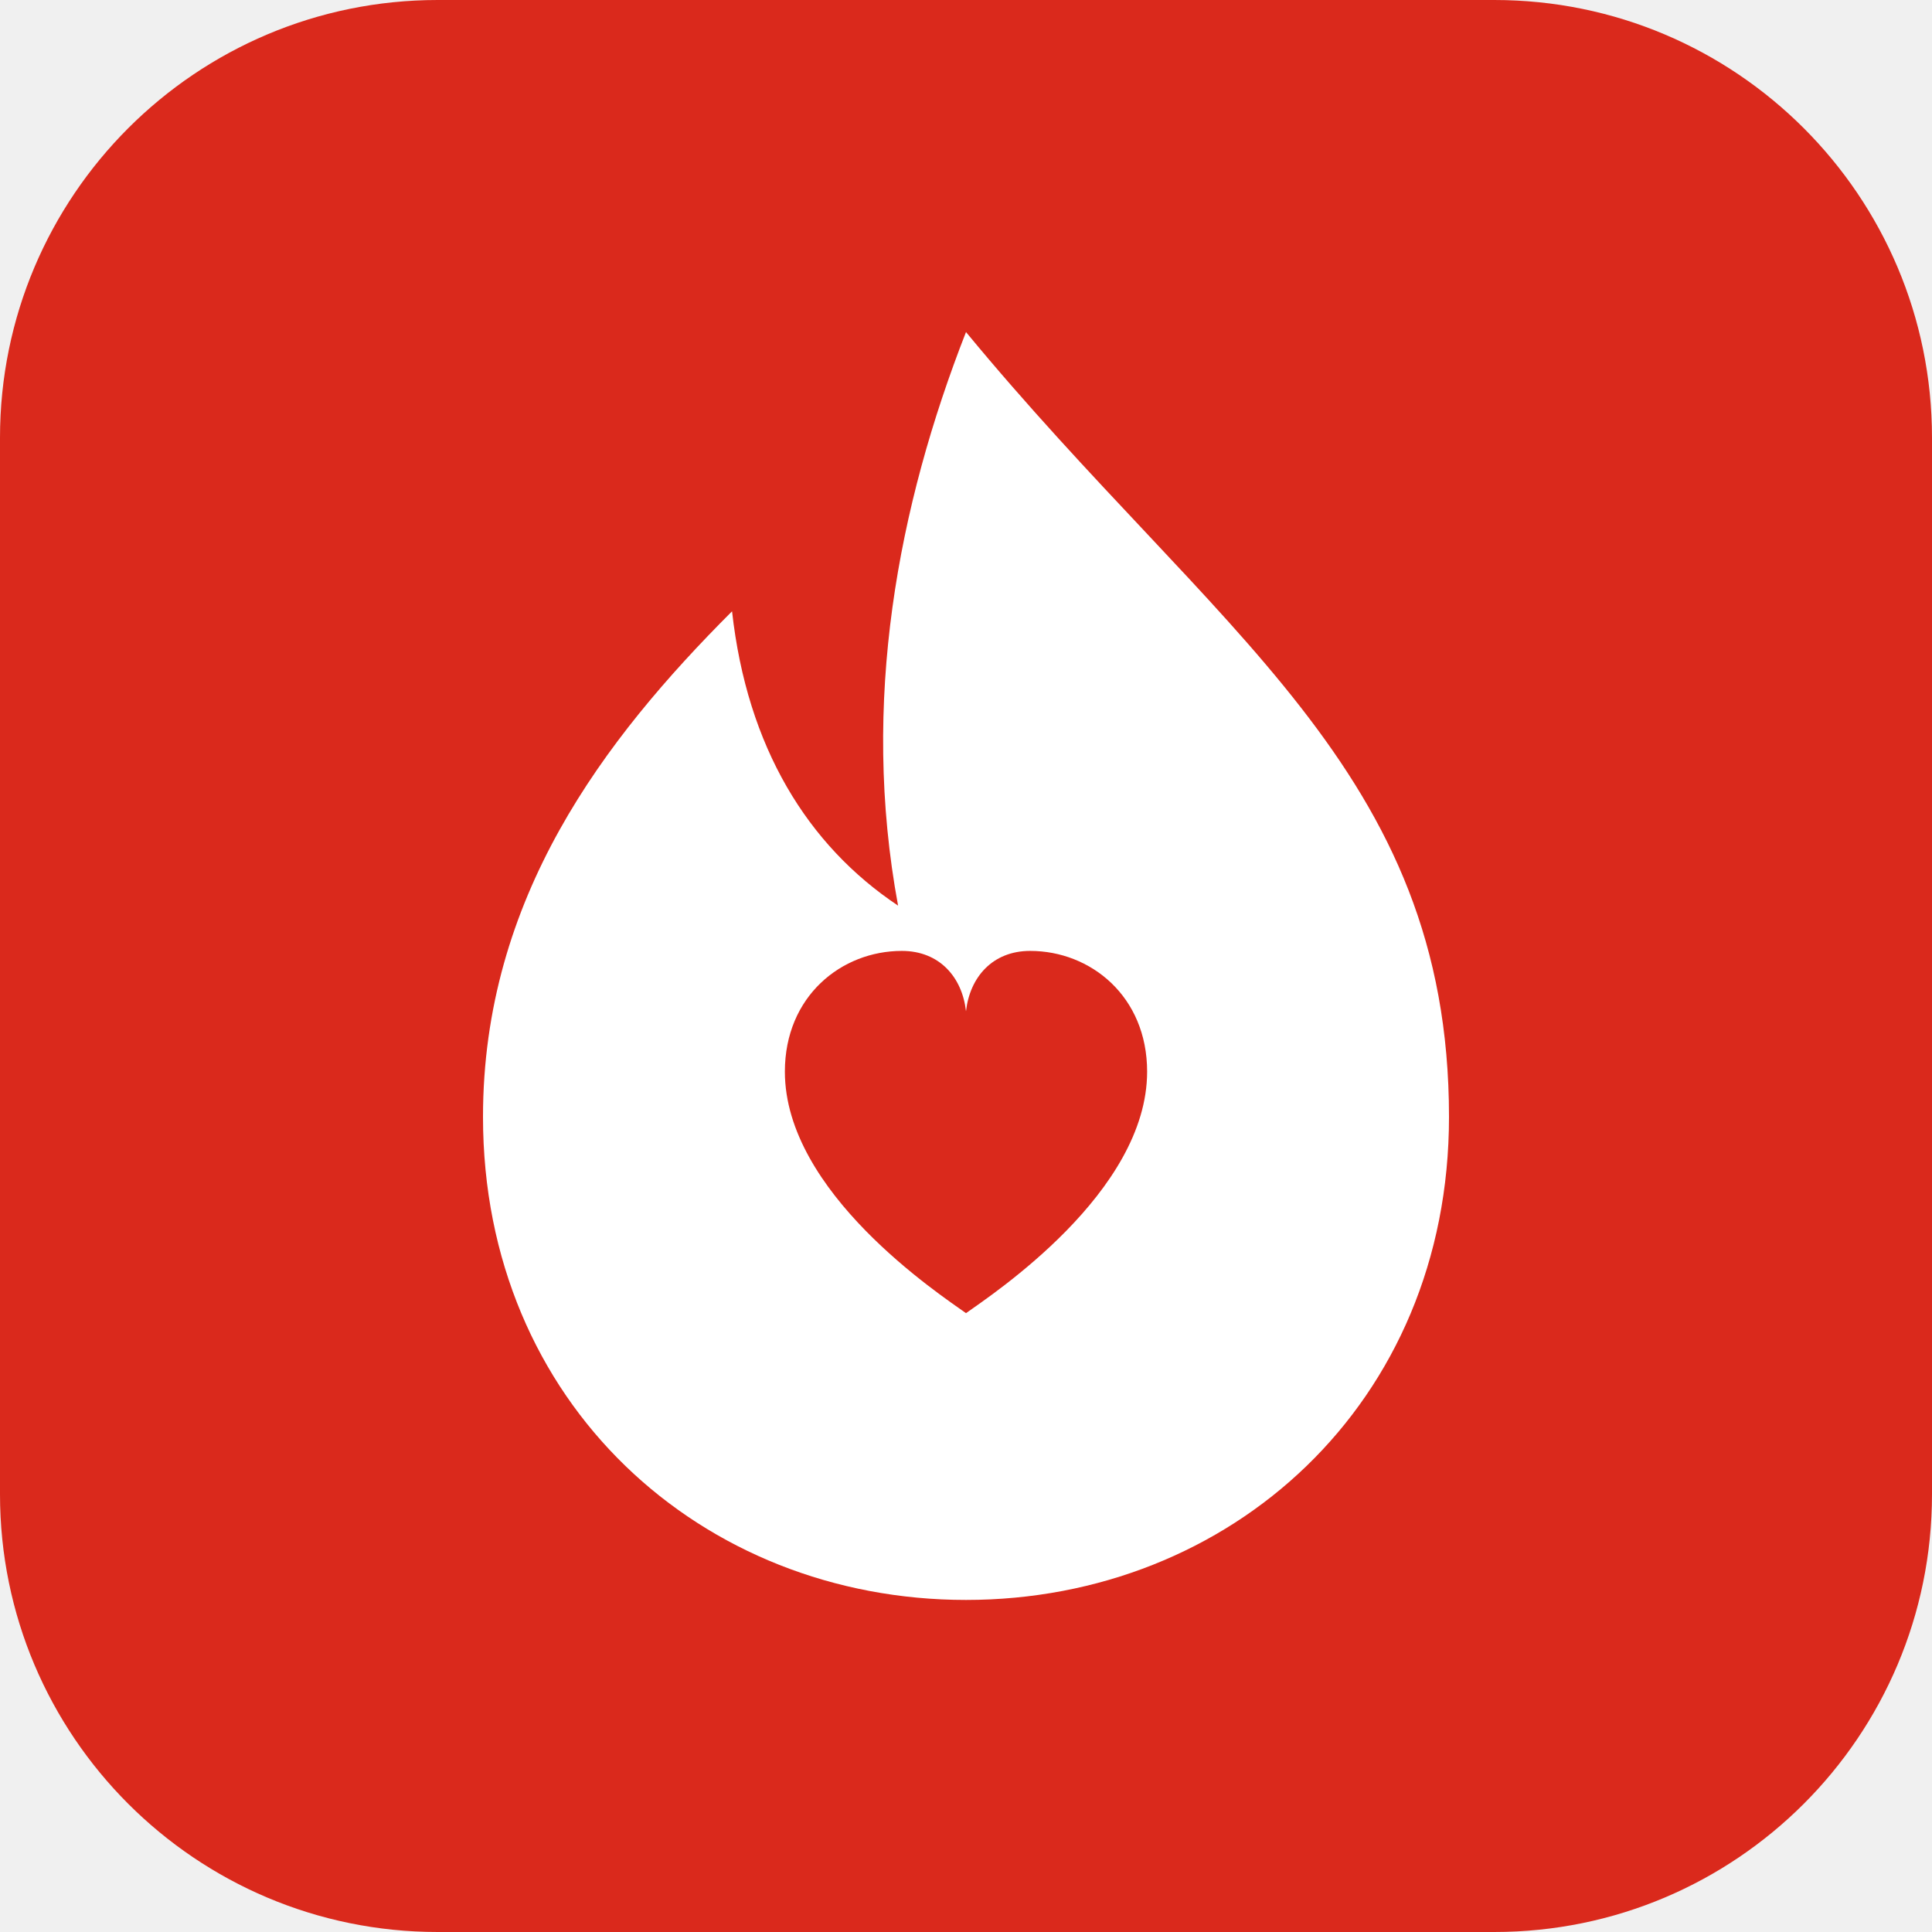
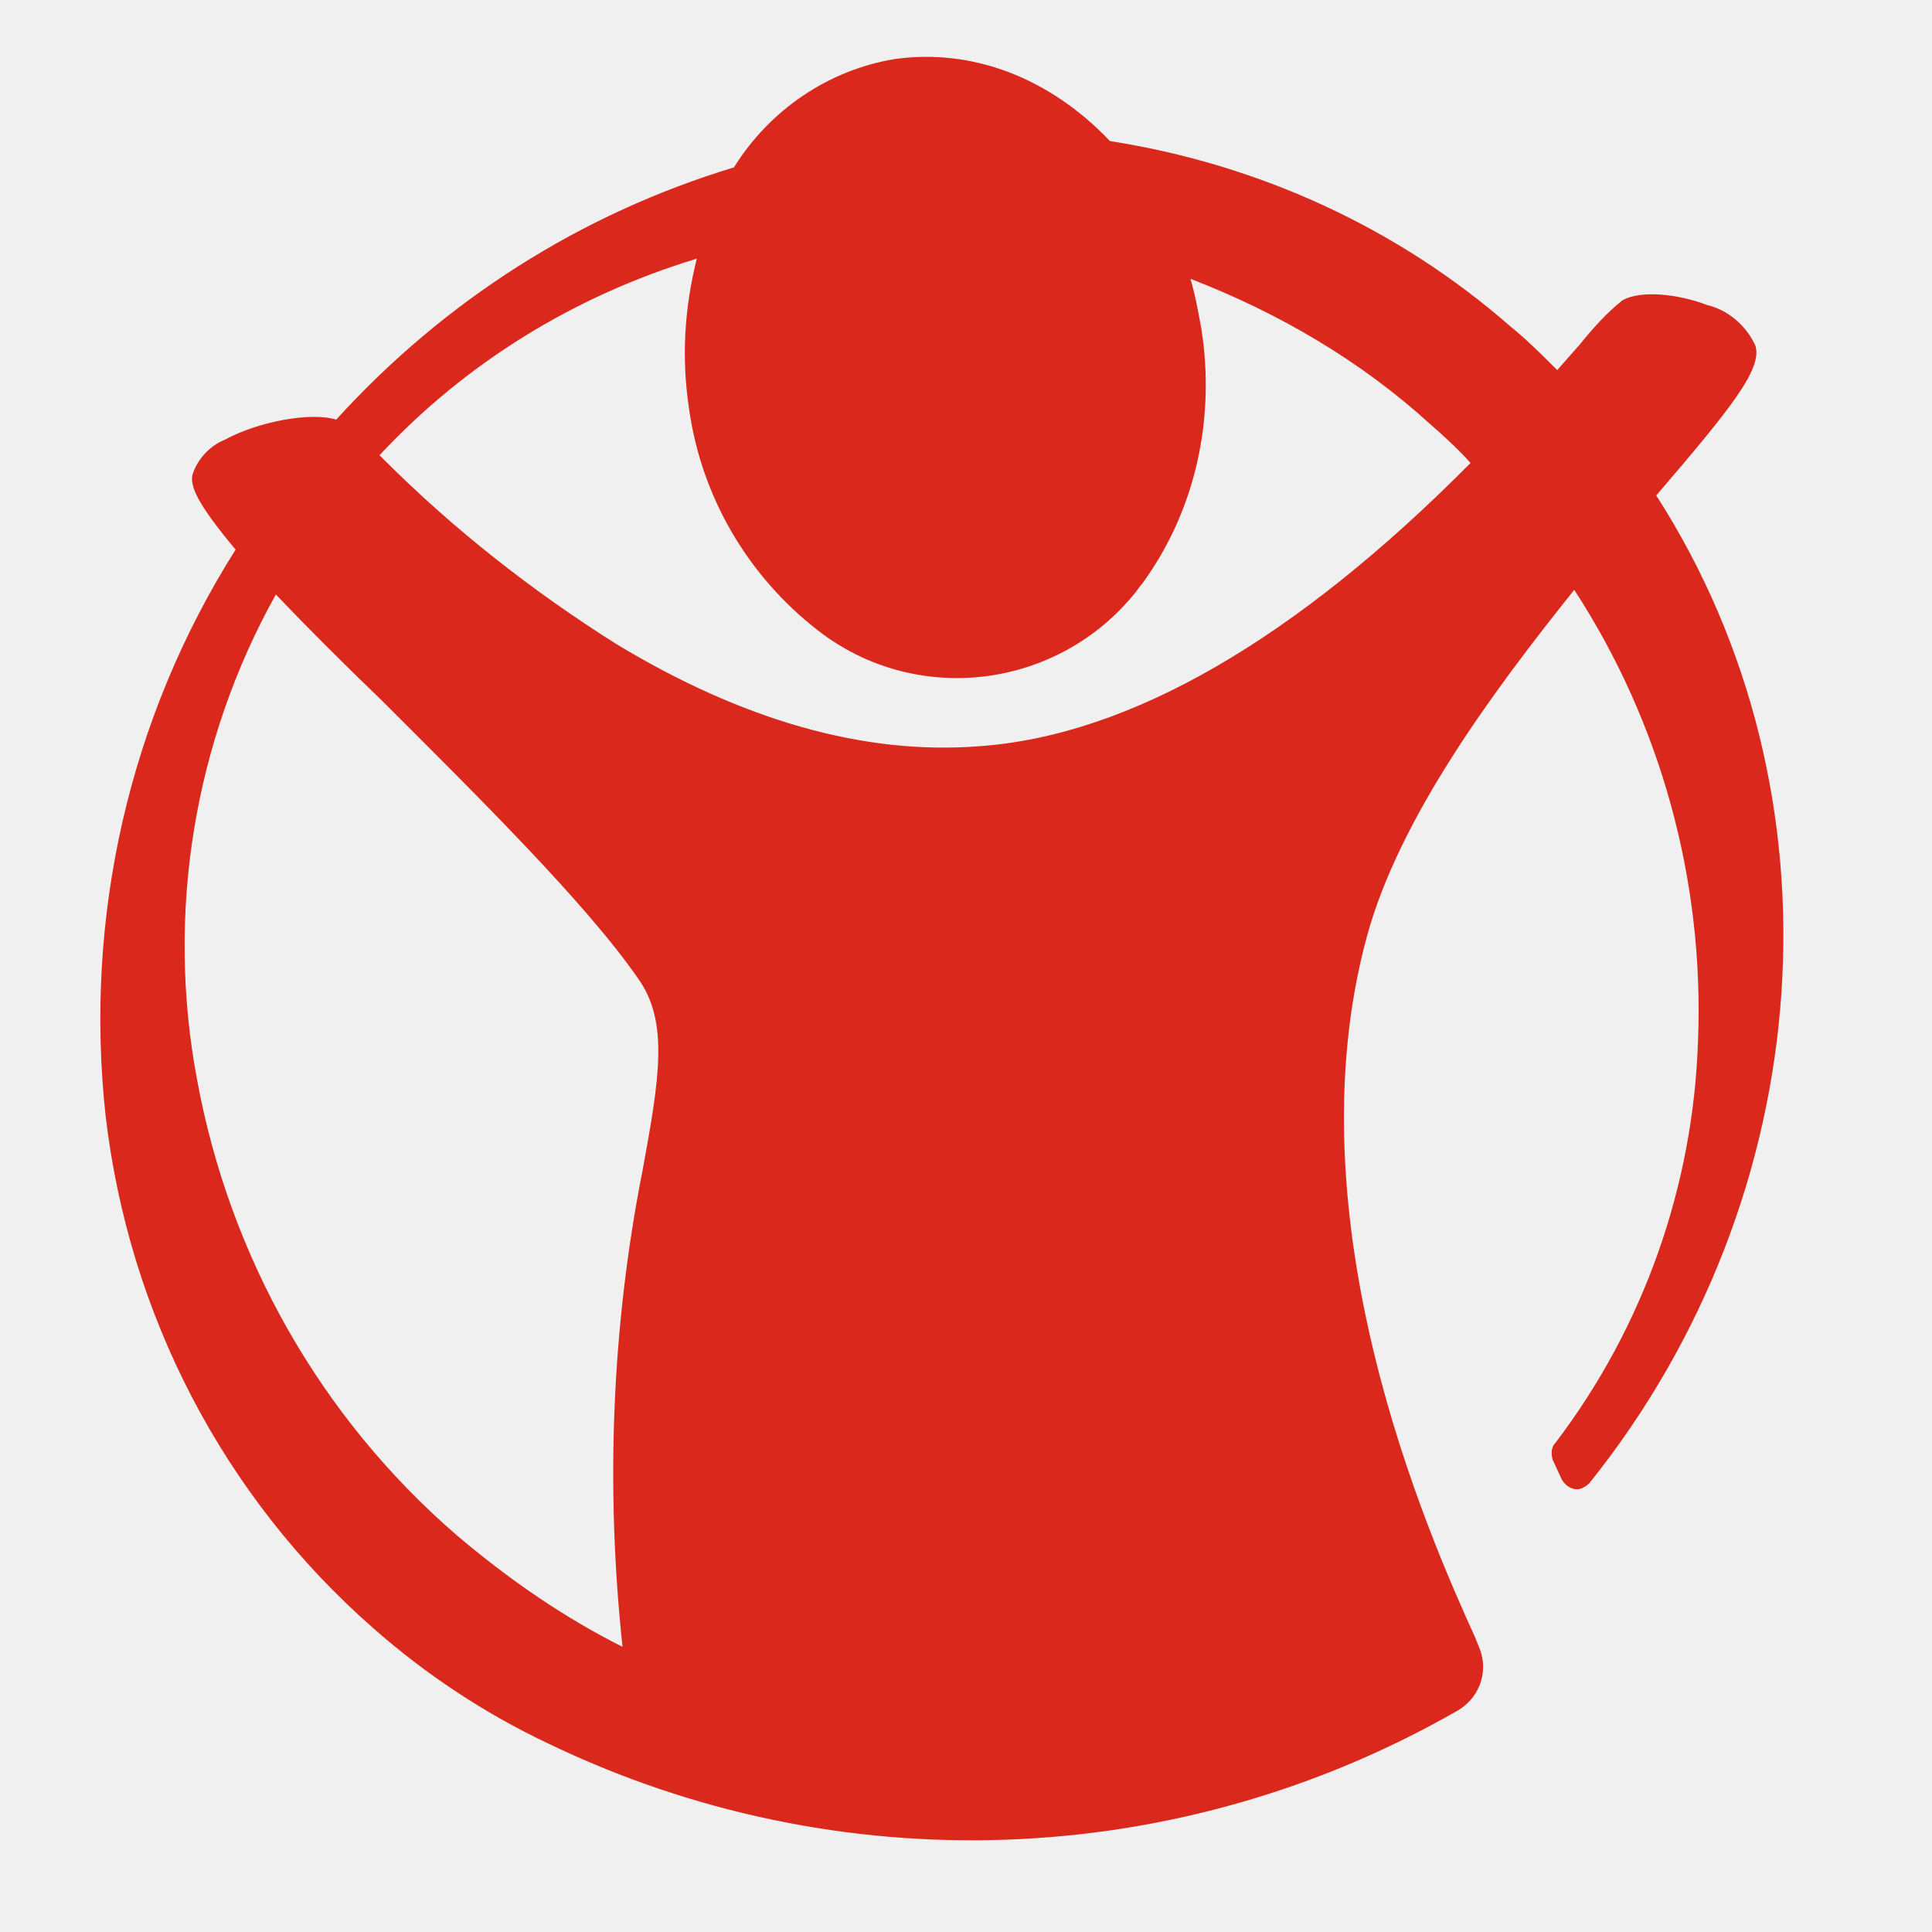
- <svg xmlns="http://www.w3.org/2000/svg" viewBox="0 0 512 512">
-   <rect width="512" height="512" rx="116" fill="#DA291C" />
-   <path d="M256 88C322 168 384 204 384 296C384 372 326 424 256 424C186 424 128 372 128 296C128 238 160 196 194 162C198 198 214 224 238 240C228 186 238 134 256 88Z" fill="#ffffff" />
-   <path d="M256 348C249 343 208 316 208 284C208 264 223 252 239 252C249 252 255 259 256 268C257 259 263 252 273 252C289 252 304 264 304 284C304 316 263 343 256 348Z" fill="#DA291C" />
+ <svg xmlns="http://www.w3.org/2000/svg" viewBox="-2.7 -1.53 52 52" role="img" aria-label="Save the Children">
+   <path fill="#DA291C" d="M41.878 11.805C43.878 9.473 44.752 8.39 44.544 7.765C44.294 7.223 43.794 6.807 43.253 6.682C42.503 6.39 41.462 6.265 40.962 6.557C40.546 6.89 40.171 7.307 39.837 7.723L39.213 8.431C38.796 8.015 38.38 7.598 37.963 7.265C34.922 4.599 31.174 2.892 27.175 2.267C25.551 0.559 23.468 -0.232 21.386 0.059C19.595 0.351 18.012 1.434 17.054 2.975C12.93 4.225 9.265 6.557 6.349 9.764C5.683 9.556 4.266 9.806 3.35 10.306C2.934 10.472 2.6 10.847 2.475 11.264C2.434 11.555 2.559 11.972 3.642 13.263C0.768 17.803 -0.44 23.176 0.143 28.508C0.768 33.839 3.308 38.754 7.349 42.295C8.765 43.544 10.348 44.586 12.014 45.377C19.844 49.167 29.008 48.834 36.547 44.502C37.172 44.127 37.38 43.378 37.088 42.753L37.005 42.544C35.756 39.795 32.007 31.34 34.09 23.676C34.964 20.469 37.505 17.053 39.671 14.346C42.003 17.928 43.17 22.177 43.003 26.467C42.878 30.382 41.545 34.172 39.171 37.296C39.046 37.421 39.046 37.588 39.088 37.755L39.338 38.296C39.463 38.504 39.712 38.629 39.921 38.504C40.004 38.463 40.046 38.421 40.087 38.379C46.294 30.632 47.043 19.844 41.878 11.805ZM14.596 29.966C13.763 34.172 13.597 38.504 14.055 42.794C12.472 42.003 10.973 40.962 9.598 39.795C5.933 36.63 3.475 32.298 2.6 27.508C1.767 23.051 2.517 18.428 4.725 14.471C5.558 15.346 6.557 16.345 7.599 17.345C10.139 19.886 13.055 22.76 14.471 24.801C15.304 25.967 15.054 27.466 14.596 29.966ZM36.88 10.931C32.173 15.679 27.717 18.261 23.676 18.553C20.552 18.803 17.262 17.845 13.888 15.804C11.639 14.388 9.515 12.722 7.64 10.847L7.515 10.722C9.848 8.223 12.764 6.432 16.054 5.432C15.721 6.765 15.638 8.098 15.846 9.473C16.179 11.847 17.429 13.971 19.303 15.429C21.969 17.512 25.801 17.012 27.883 14.388C27.967 14.263 28.05 14.179 28.133 14.054C29.508 12.097 30.008 9.681 29.633 7.307C29.549 6.849 29.466 6.39 29.341 5.974C31.715 6.89 33.923 8.181 35.797 9.889C36.13 10.181 36.505 10.514 36.88 10.931Z" />
</svg>
